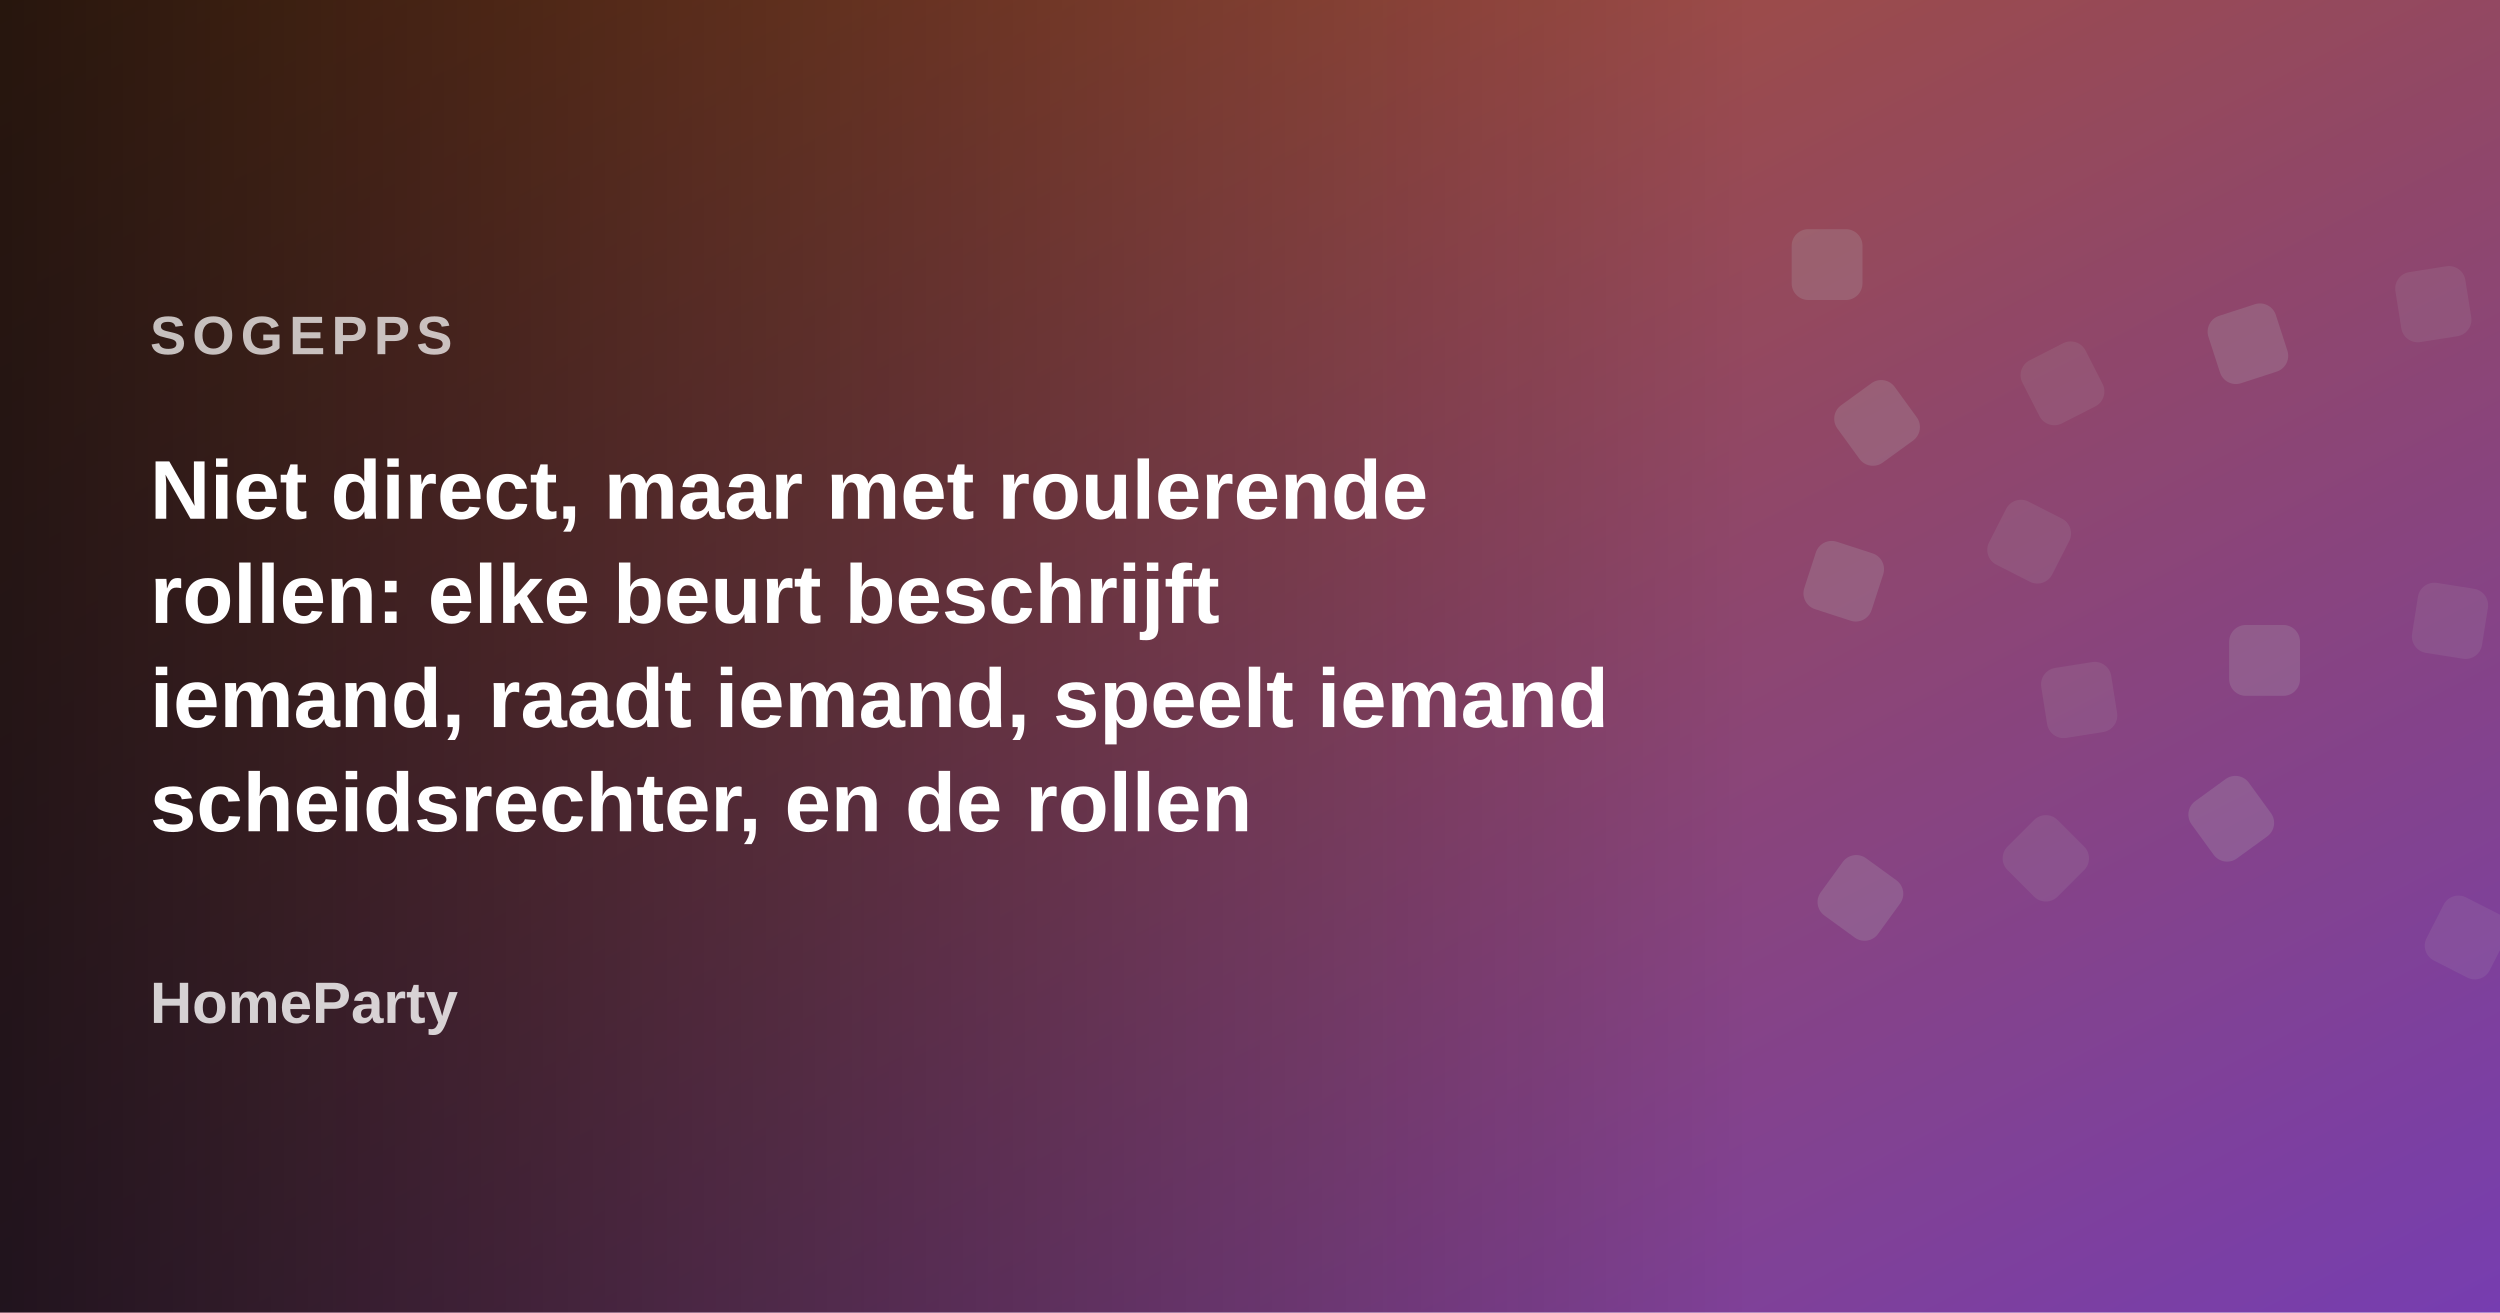
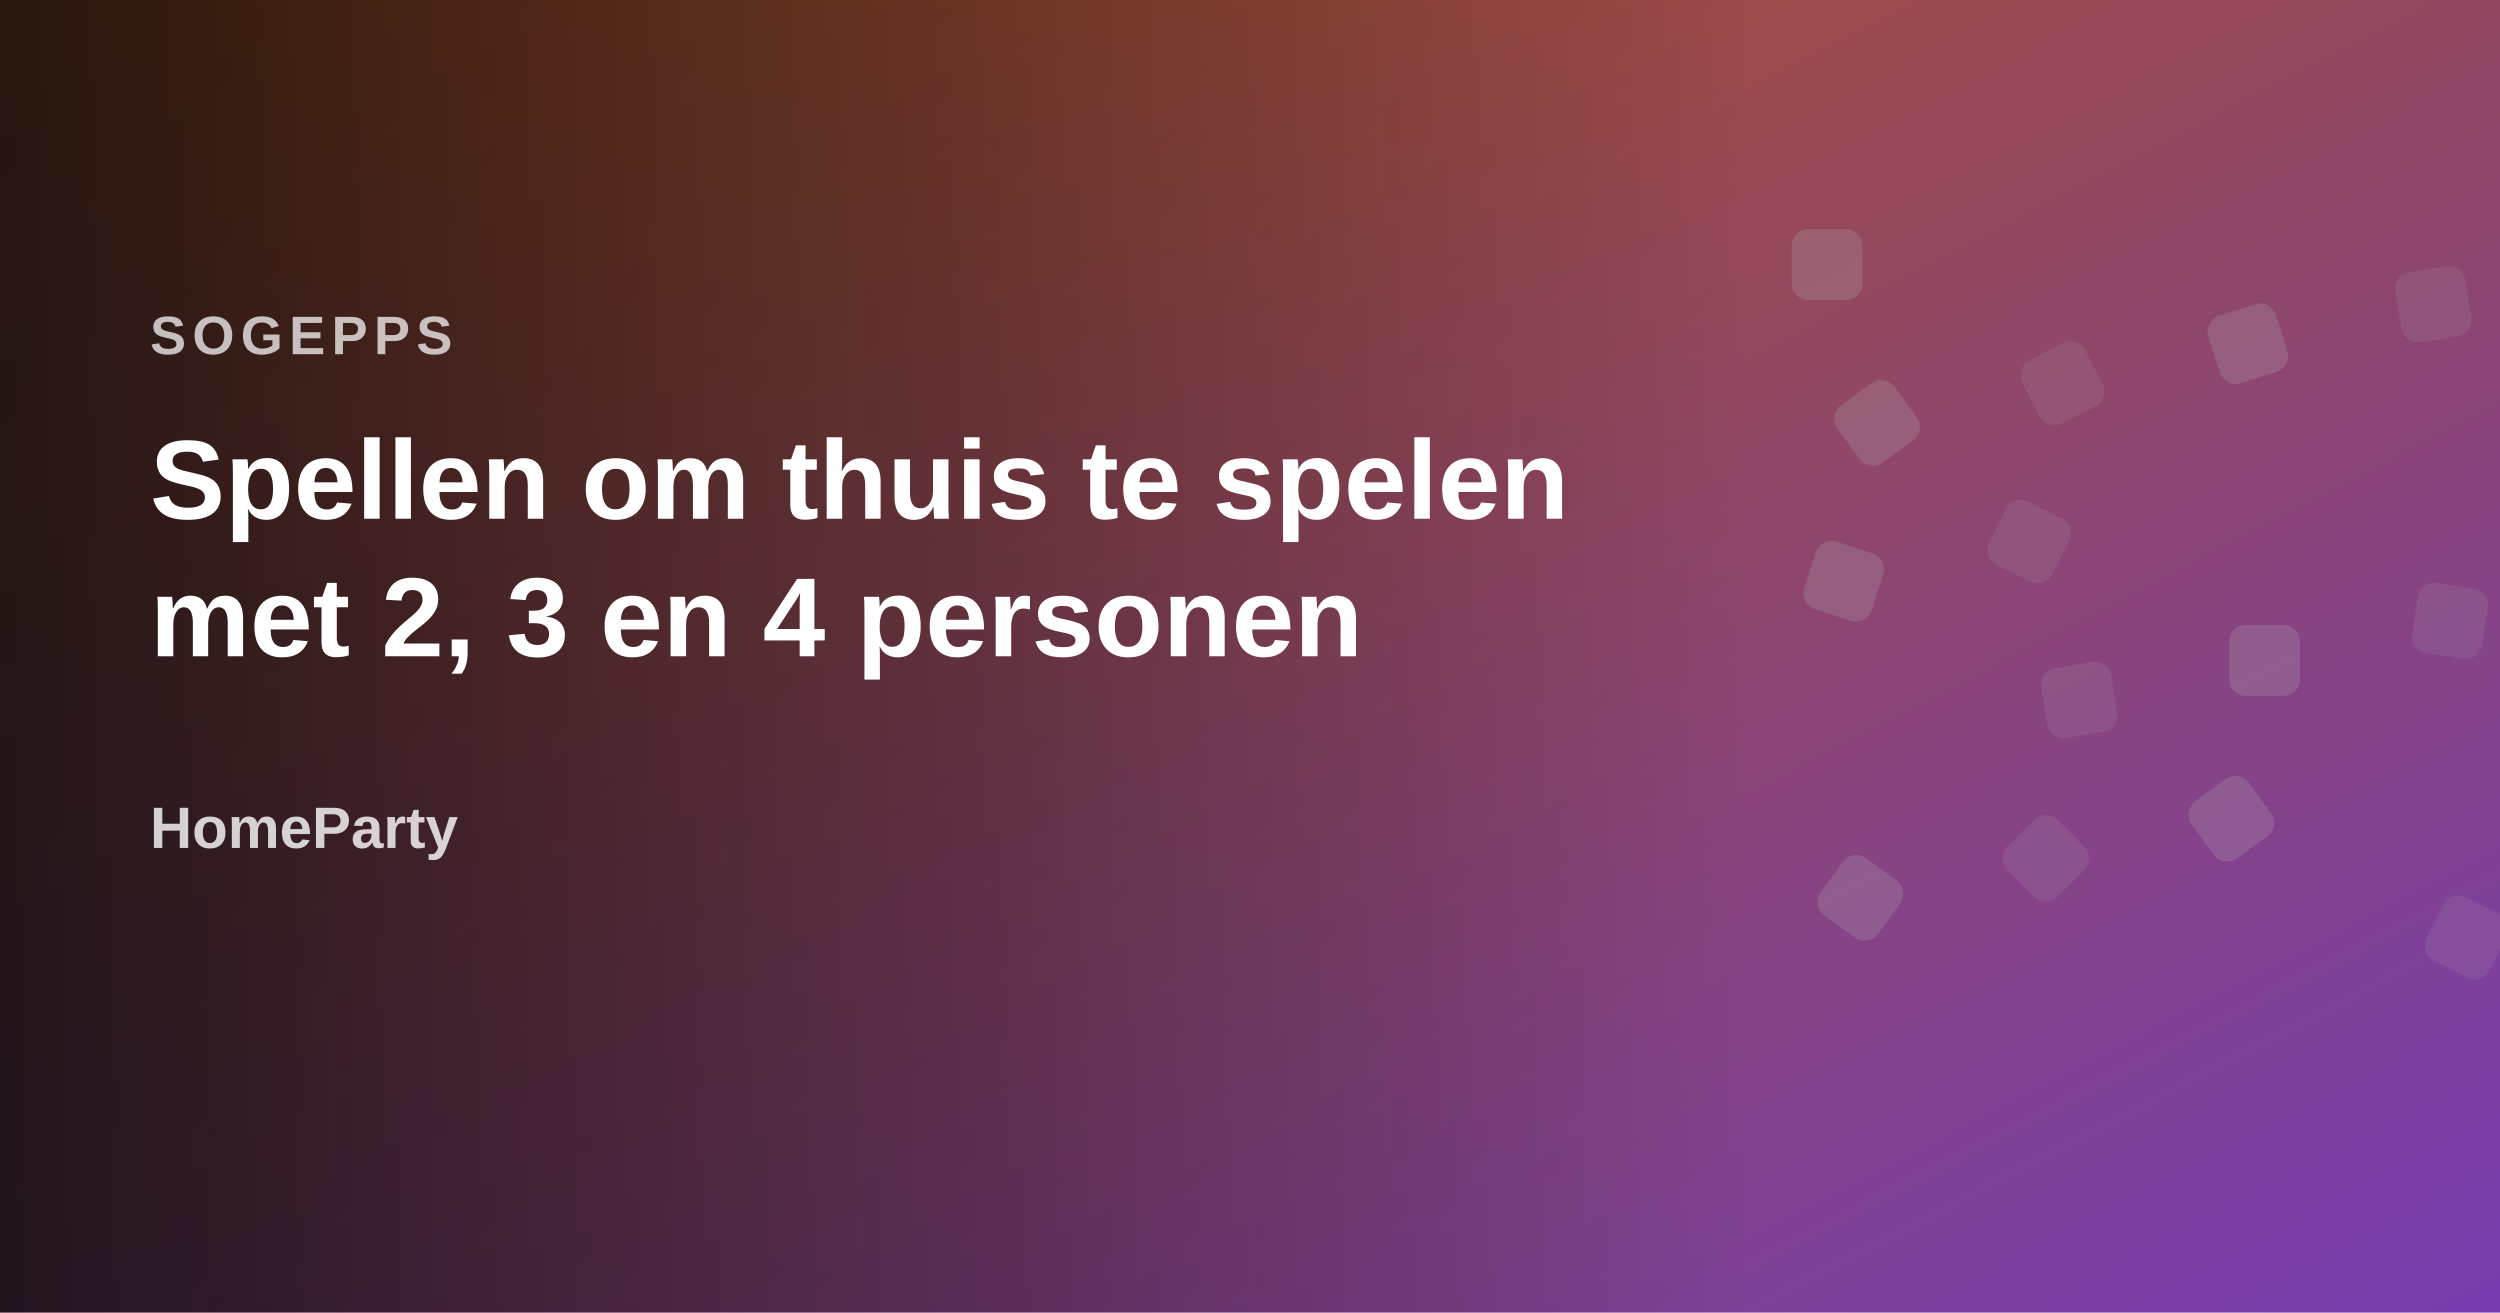
- <svg xmlns="http://www.w3.org/2000/svg" width="1200" height="630" viewBox="0 0 1200 630" role="img" aria-label="Niet direct, maar met roulerende rollen: elke beurt beschrijft iemand, raadt iemand, speelt iemand scheidsrechter, en de rollen schuiven op.">
+ <svg xmlns="http://www.w3.org/2000/svg" width="1200" height="630" viewBox="0 0 1200 630" role="img" aria-label="Spellen om thuis te spelen met 2, 3 en 4 personen">
  <defs>
    <linearGradient id="g" x1="0" y1="0" x2="1" y2="1">
      <stop offset="0%" stop-color="#f97316" />
      <stop offset="100%" stop-color="#a855f7" />
    </linearGradient>
    <linearGradient id="v" x1="0" y1="0" x2="1" y2="0">
      <stop offset="0%" stop-color="rgba(4,6,12,0.86)" />
      <stop offset="70%" stop-color="rgba(4,6,12,0.30)" />
    </linearGradient>
  </defs>
  <rect width="1200" height="630" fill="url(#g)" />
  <g transform="translate(860,110)">
    <rect x="0" y="0" width="34" height="34" rx="8" fill="rgba(255,255,255,0.22)" transform="rotate(0 17 17)" />
    <rect x="97" y="133" width="34" height="34" rx="8" fill="rgba(255,255,255,0.13)" transform="rotate(27 114 150)" />
    <rect x="194" y="266" width="34" height="34" rx="8" fill="rgba(255,255,255,0.22)" transform="rotate(54 211 283)" />
    <rect x="291" y="19" width="34" height="34" rx="8" fill="rgba(255,255,255,0.13)" transform="rotate(81 308 36)" />
    <rect x="8" y="152" width="34" height="34" rx="8" fill="rgba(255,255,255,0.22)" transform="rotate(108 25 169)" />
    <rect x="105" y="285" width="34" height="34" rx="8" fill="rgba(255,255,255,0.13)" transform="rotate(135 122 302)" />
    <rect x="202" y="38" width="34" height="34" rx="8" fill="rgba(255,255,255,0.22)" transform="rotate(162 219 55)" />
    <rect x="299" y="171" width="34" height="34" rx="8" fill="rgba(255,255,255,0.13)" transform="rotate(189 316 188)" />
    <rect x="16" y="304" width="34" height="34" rx="8" fill="rgba(255,255,255,0.22)" transform="rotate(216 33 321)" />
    <rect x="113" y="57" width="34" height="34" rx="8" fill="rgba(255,255,255,0.13)" transform="rotate(243 130 74)" />
    <rect x="210" y="190" width="34" height="34" rx="8" fill="rgba(255,255,255,0.22)" transform="rotate(270 227 207)" />
    <rect x="307" y="323" width="34" height="34" rx="8" fill="rgba(255,255,255,0.13)" transform="rotate(297 324 340)" />
    <rect x="24" y="76" width="34" height="34" rx="8" fill="rgba(255,255,255,0.22)" transform="rotate(324 41 93)" />
    <rect x="121" y="209" width="34" height="34" rx="8" fill="rgba(255,255,255,0.13)" transform="rotate(351 138 226)" />
  </g>
  <rect width="1200" height="630" fill="url(#v)" />
  <text x="72" y="170" font-family="Segoe UI, Arial, sans-serif" font-size="26" font-weight="700" letter-spacing="3" fill="rgba(255,255,255,0.72)">SOGEPPS</text>
-   <text x="72" y="249" font-family="Segoe UI, Arial, sans-serif" font-size="40" font-weight="700" fill="#ffffff">Niet direct, maar met roulerende</text>
-   <text x="72" y="299" font-family="Segoe UI, Arial, sans-serif" font-size="40" font-weight="700" fill="#ffffff">rollen: elke beurt beschrijft</text>
-   <text x="72" y="349" font-family="Segoe UI, Arial, sans-serif" font-size="40" font-weight="700" fill="#ffffff">iemand, raadt iemand, speelt iemand</text>
-   <text x="72" y="399" font-family="Segoe UI, Arial, sans-serif" font-size="40" font-weight="700" fill="#ffffff">scheidsrechter, en de rollen</text>
-   <text x="72" y="491" font-family="Segoe UI, Arial, sans-serif" font-size="28" font-weight="600" fill="rgba(255,255,255,0.80)">HomeParty</text>
+   <text x="72" y="249" font-family="Segoe UI, Arial, sans-serif" font-size="54" font-weight="700" fill="#ffffff">Spellen om thuis te spelen</text>
+   <text x="72" y="315" font-family="Segoe UI, Arial, sans-serif" font-size="54" font-weight="700" fill="#ffffff">met 2, 3 en 4 personen</text>
+   <text x="72" y="407" font-family="Segoe UI, Arial, sans-serif" font-size="28" font-weight="600" fill="rgba(255,255,255,0.80)">HomeParty</text>
</svg>
